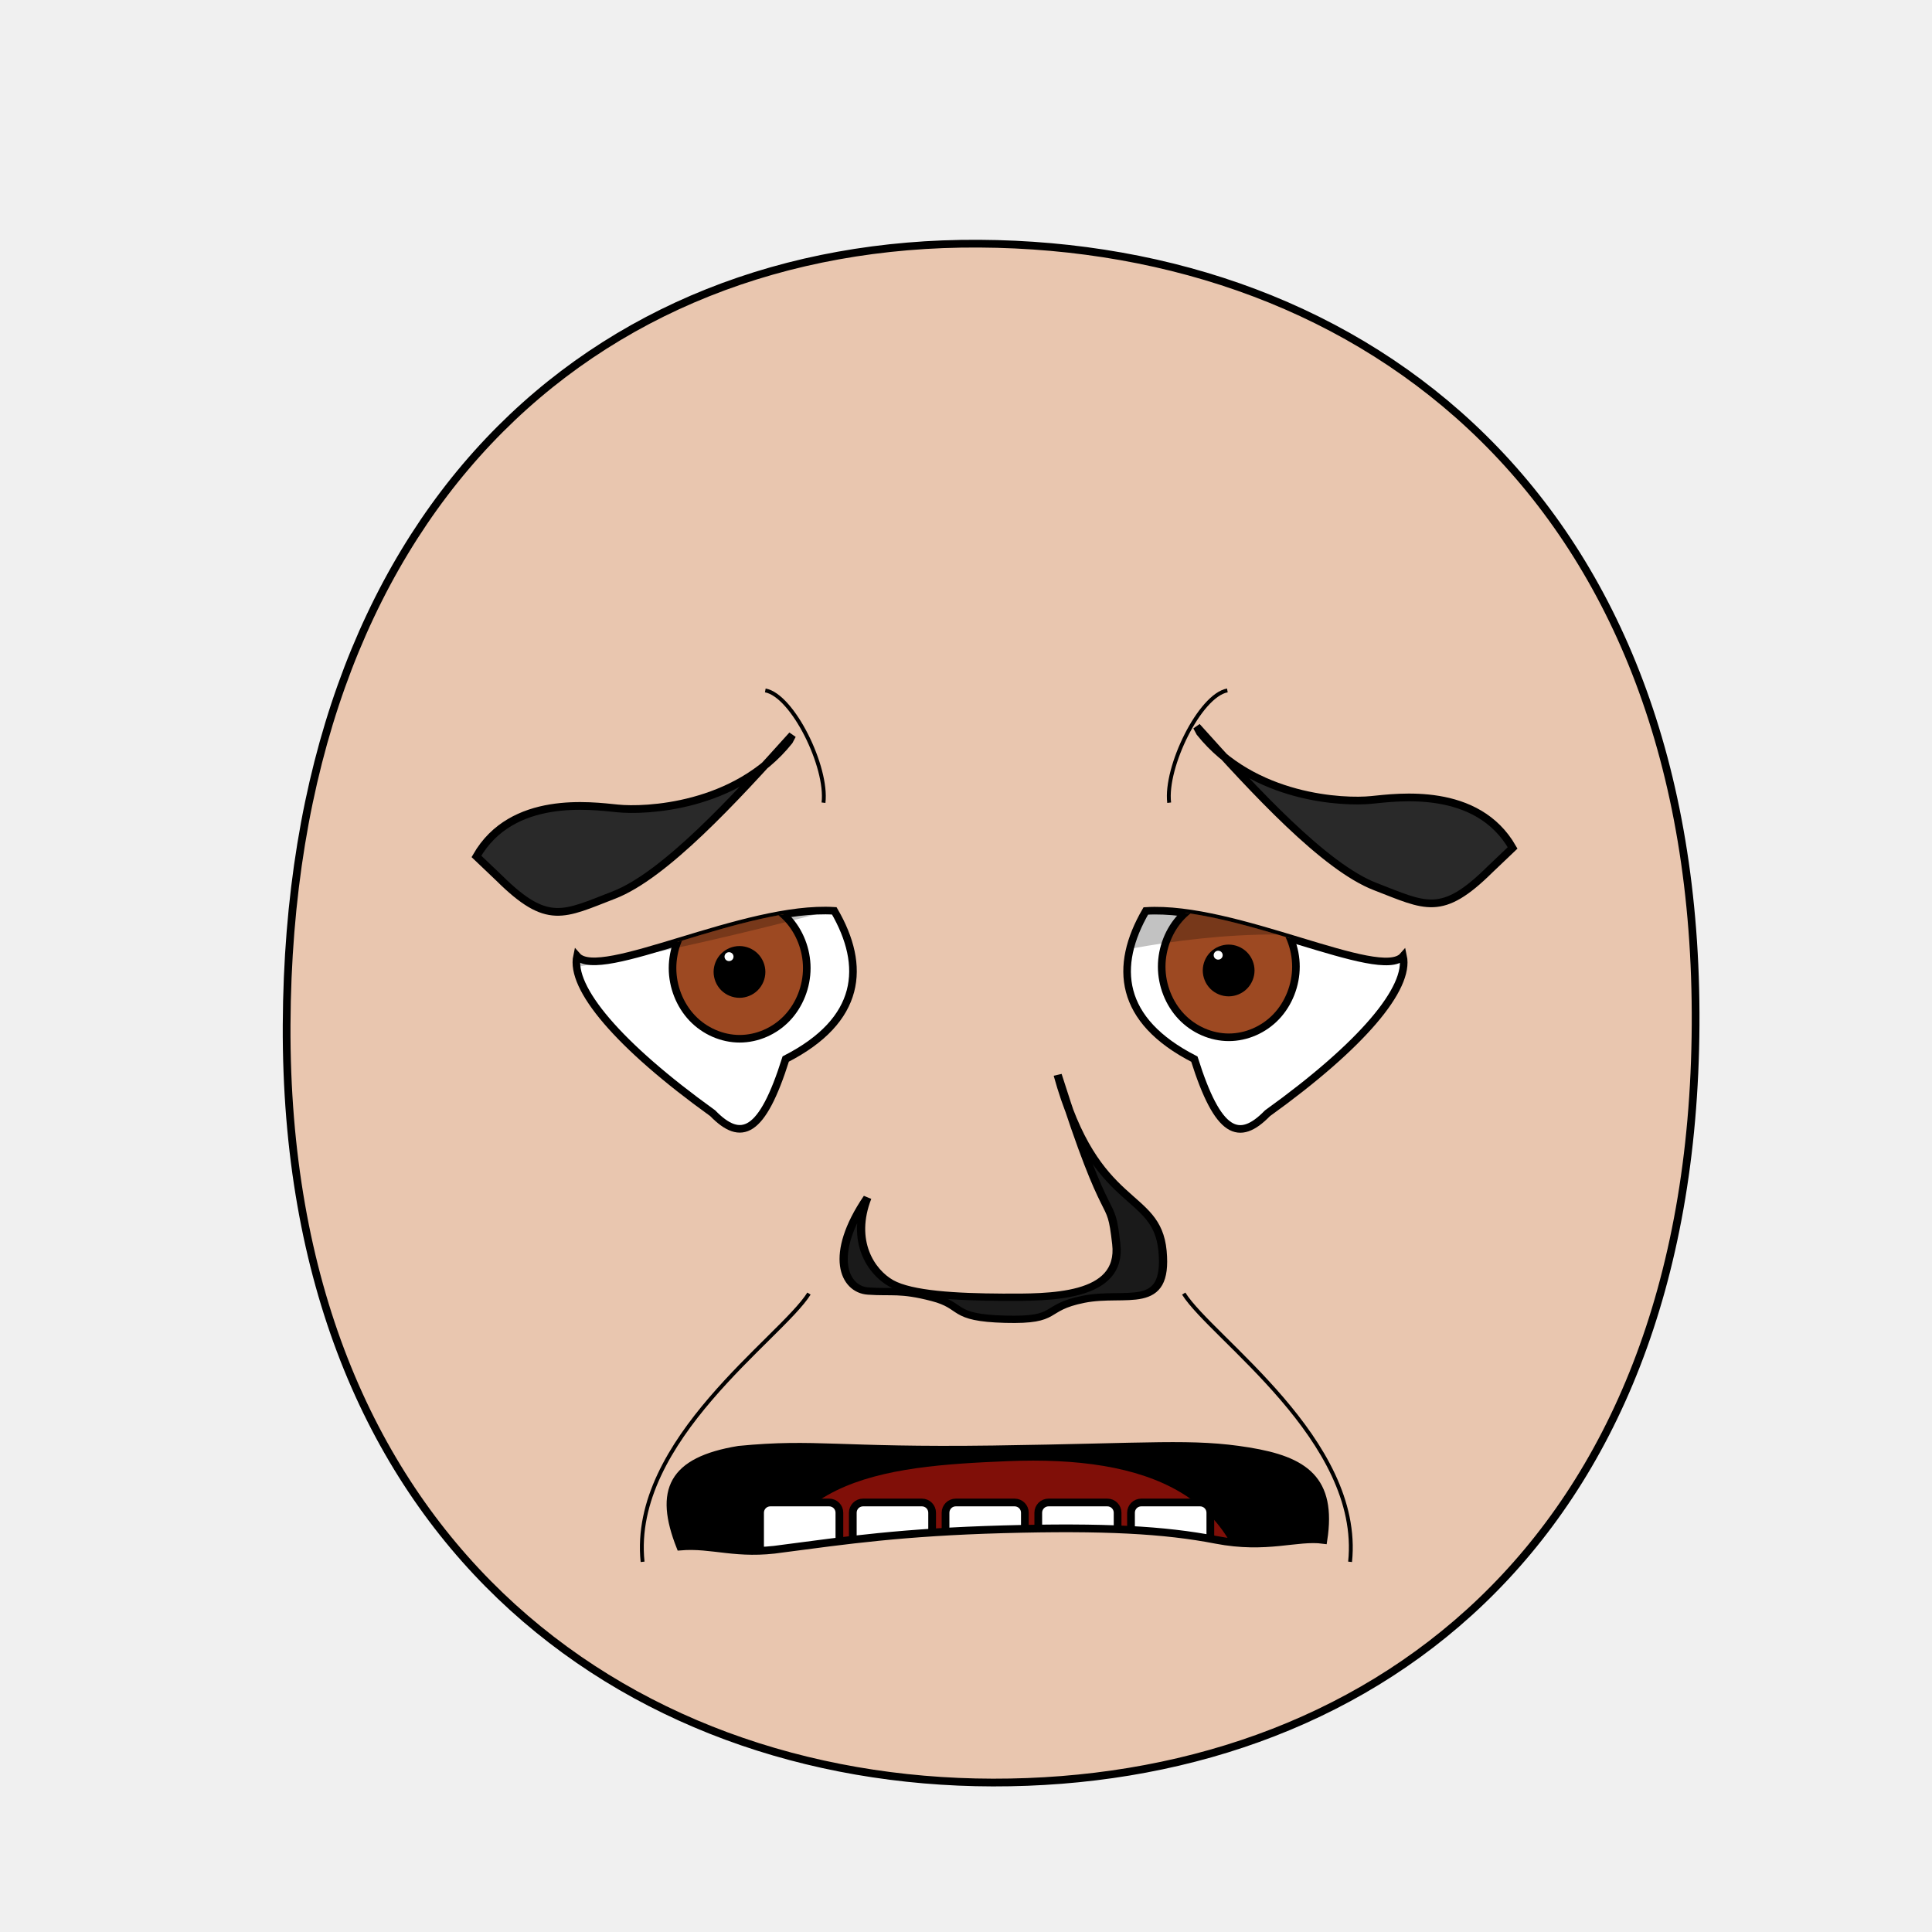
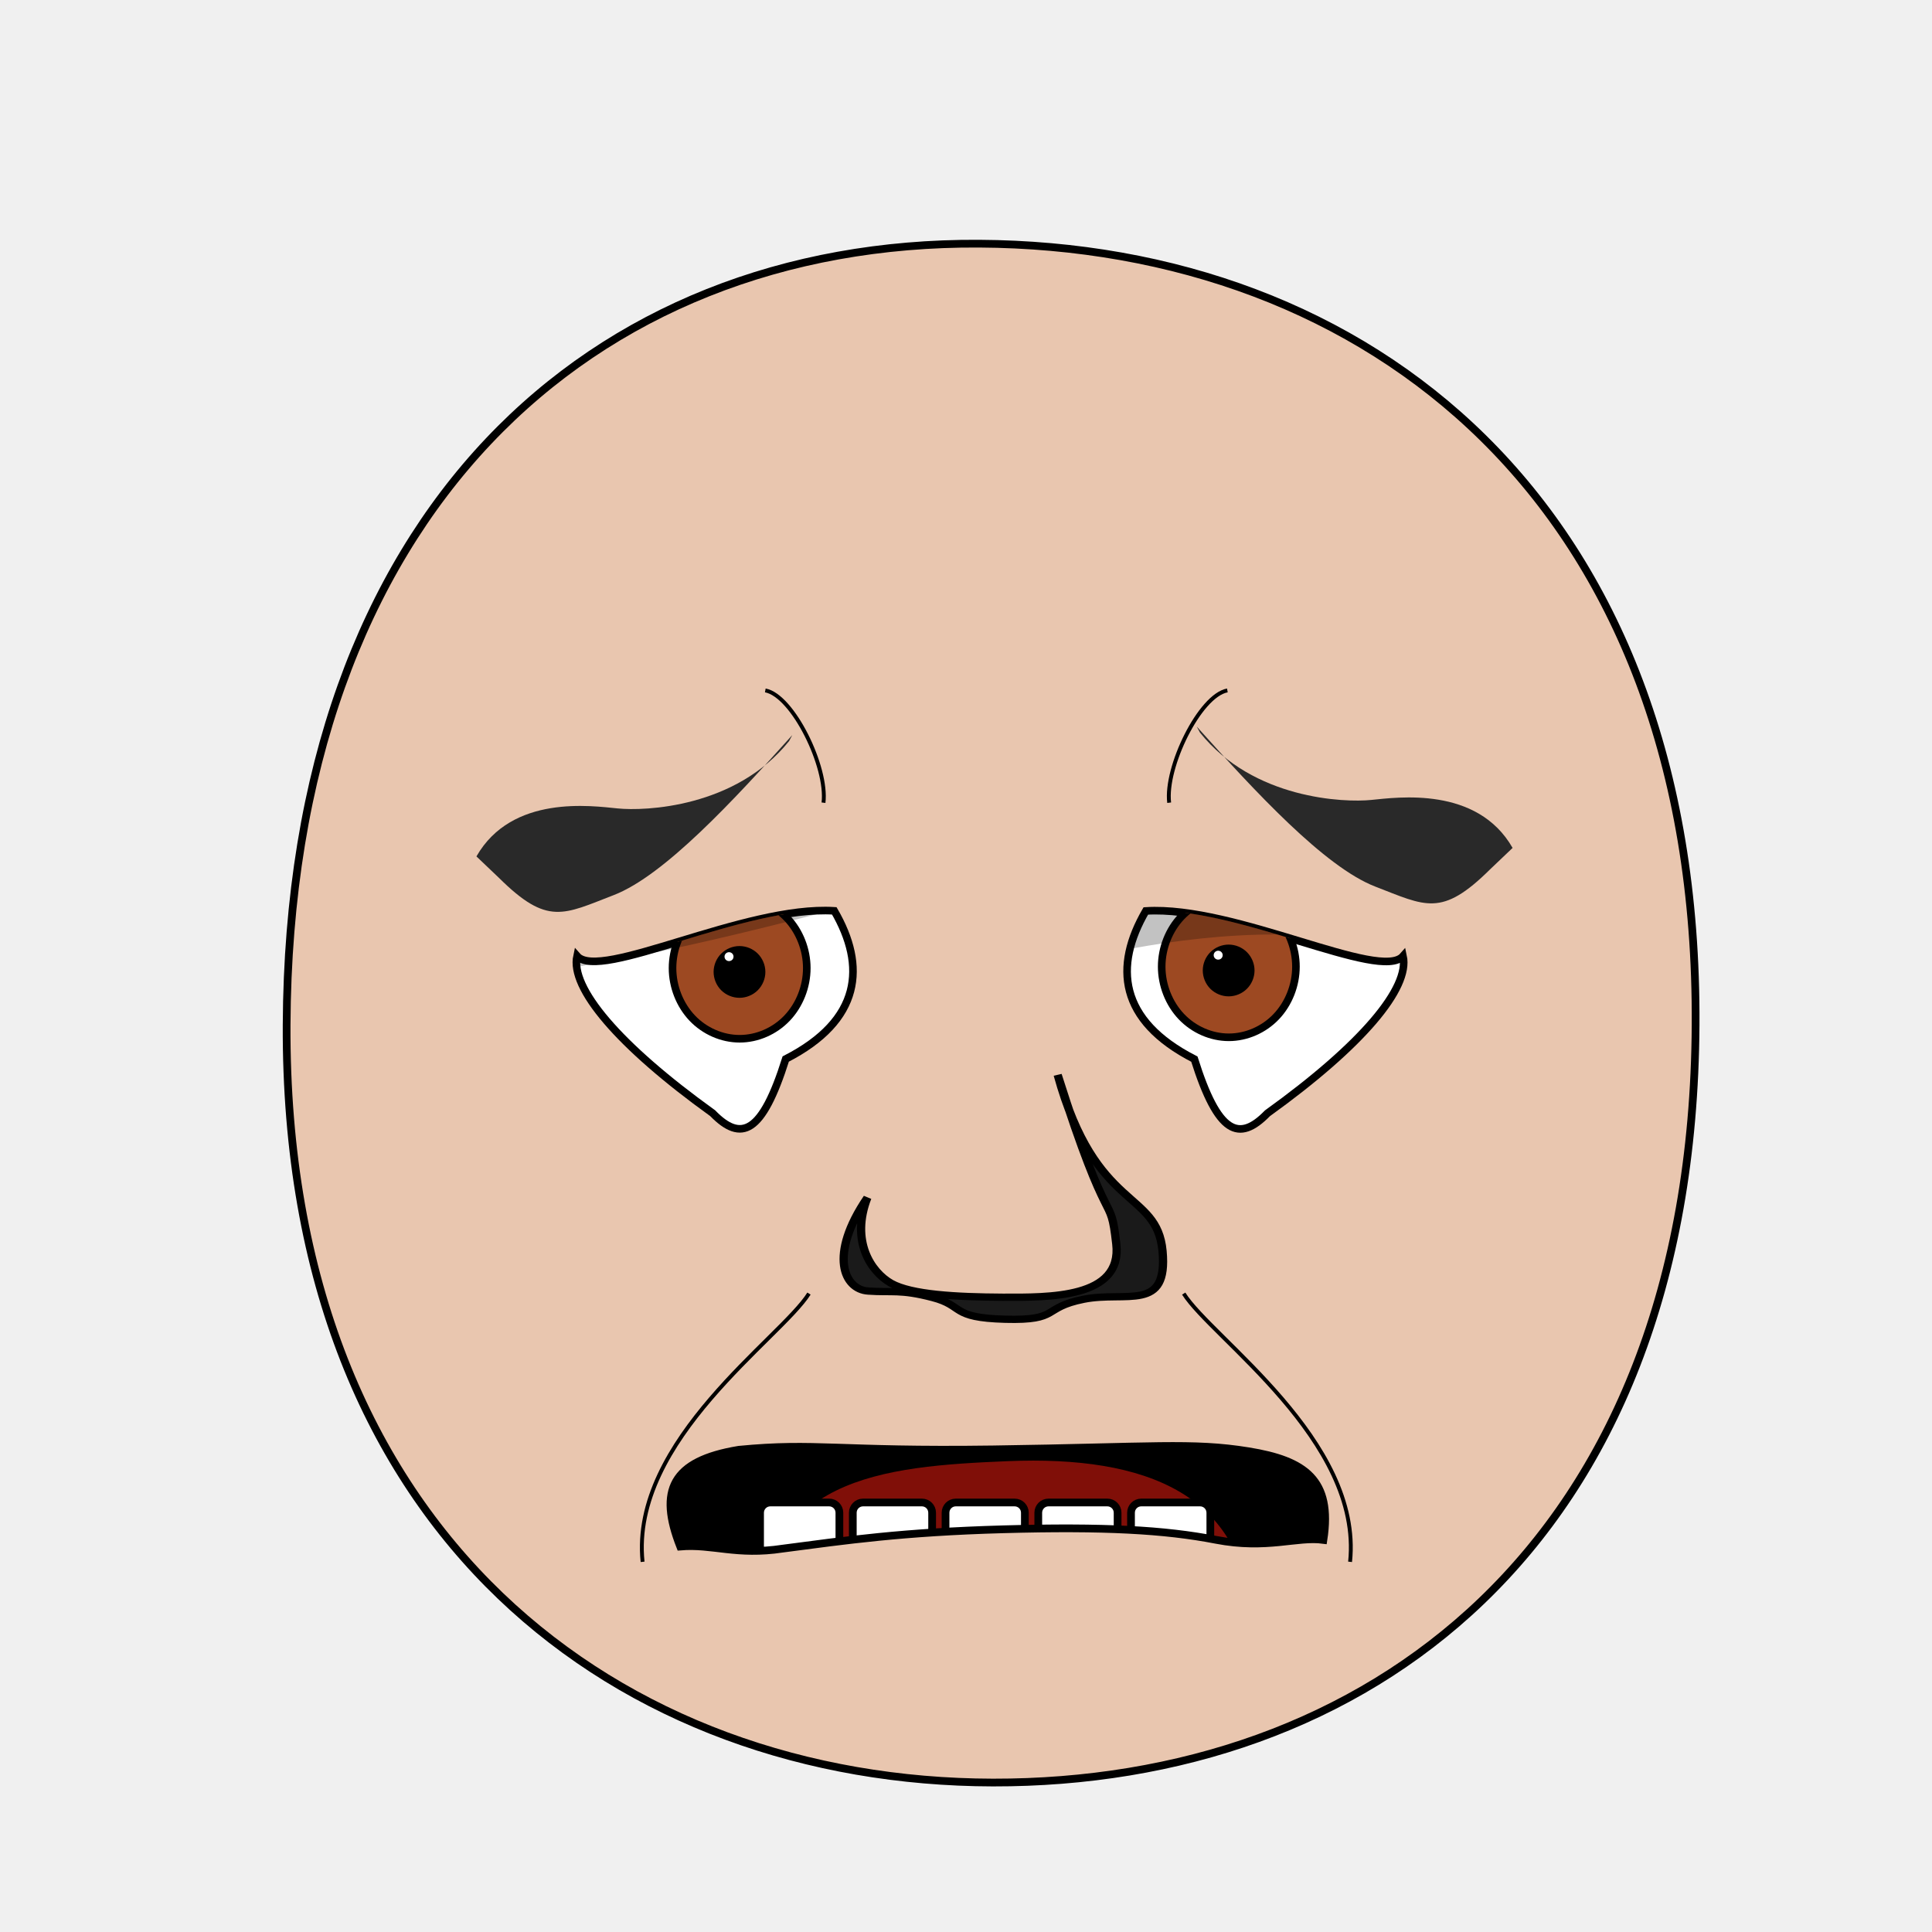
- <svg xmlns="http://www.w3.org/2000/svg" xmlns:xlink="http://www.w3.org/1999/xlink" version="1.1" viewBox="0 0 250 250" id="emoticon-front-view" width="100%" height="100%">
+ <svg xmlns="http://www.w3.org/2000/svg" xmlns:xlink="http://www.w3.org/1999/xlink" height="100%" width="100%" id="emoticon-front-view" viewBox="0 0 250 250" version="1.1">
  <defs id="defs4">
    <linearGradient id="linearGradient5745">
-       <stop style="stop-color:#f4c815;stop-opacity:1" id="stop5747" offset="0" />
-       <stop style="stop-color:#cc0000;stop-opacity:1" id="stop5749" offset="1" />
+       <stop style="stop-color:#f4c815;stop-opacity:1" offset="0" id="stop5747" />
+       <stop style="stop-color:#cc0000;stop-opacity:1" offset="1" id="stop5749" />
    </linearGradient>
    <linearGradient id="linearGradient2823">
-       <stop style="stop-color:#000000;stop-opacity:1" id="stop2825" offset="0" />
-       <stop style="stop-color:#6f0a5a;stop-opacity:1" id="stop2827" offset="1" />
+       <stop style="stop-color:#000000;stop-opacity:1" offset="0" id="stop2825" />
+       <stop style="stop-color:#6f0a5a;stop-opacity:1" offset="1" id="stop2827" />
    </linearGradient>
    <clipPath id="clipPath2967">
-       <use transform="translate(-55.480,15.250)" id="use2969" x="0" y="0" width="1" height="1" xlink:href="#path3622">
+       <use transform="translate(-55.480,15.250)" xlink:href="#path3622" height="1" width="1" y="0" x="0" id="use2969">
</use>
    </clipPath>
    <clipPath id="clipPath4022">
-       <use transform="matrix(-1,0,0,1,914.210,34.340)" id="use5959" x="0" y="0" width="250" height="250" xlink:href="#path3622">
+       <use transform="matrix(-1,0,0,1,914.210,34.340)" xlink:href="#path3622" height="250" width="250" y="0" x="0" id="use5959">
</use>
    </clipPath>
-     <radialGradient cx="-15.372" cy="2.705" r="1" fx="-15.372" fy="2.705" id="radialGradient5694" xlink:href="#linearGradient5745" gradientUnits="userSpaceOnUse" gradientTransform="matrix(98.09029,121.5278,-104.4591,83.94095,1881.611,1722.677)" spreadMethod="pad">
+     <radialGradient spreadMethod="pad" gradientTransform="matrix(98.09029,121.5278,-104.4591,83.94095,1881.611,1722.677)" gradientUnits="userSpaceOnUse" xlink:href="#linearGradient5745" id="radialGradient5694" fy="2.705" fx="-15.372" r="1" cy="2.705" cx="-15.372">
</radialGradient>
-     <linearGradient x1="107.143" y1="488.076" x2="138.571" y2="606.466" id="irisGradient" xlink:href="#linearGradient2823" gradientUnits="userSpaceOnUse" gradientTransform="translate(37.46307,-25.35117)">
+     <linearGradient gradientTransform="translate(37.46307,-25.35117)" gradientUnits="userSpaceOnUse" xlink:href="#linearGradient2823" id="irisGradient" y2="606.466" x2="138.571" y1="488.076" x1="107.143">
</linearGradient>
-     <clipPath id="clipPath-mouth" clipPathUnits="userSpaceOnUse">
-       <use height="250" width="250" id="use-mouth-outline" xlink:href="#mouth-outline" y="0" x="0" />
+     <clipPath clipPathUnits="userSpaceOnUse" id="clipPath-mouth">
+       <use x="0" y="0" xlink:href="#mouth-outline" id="use-mouth-outline" width="250" height="250" />
    </clipPath>
  </defs>
  <g id="head">
    <path style="fill:#e9c6af;stroke:#000000;stroke-width:1;stroke-opacity:1" d="M 128.480,230.660 C 176.270,230.750 219.010,200.570 219.410,132.640 219.800,64.720 176.760,31.810 126.680,31.530 76.600,31.240 37.380,66.280 37.090,132.640 36.800,199.010 80.690,230.570 128.480,230.660 Z" id="path164">
</path>
  </g>
  <g transform="matrix(0.160,0,0,0.160,62.660,44.610)" style="stroke-width:4.360;stroke-miterlimit:4;stroke-dasharray:none" id="left-eye">
    <path d="M 283.100,457.830 C 309.030,502.510 305.110,546.290 243.830,577.660 224.700,638.430 207.780,645.100 184.730,621.460 108.030,566.300 69.440,520.070 75.050,494.330 93.430,515.360 210.560,453.270 283.100,457.830 Z" style="fill:#ffffff;stroke:#000000;stroke-width:6.140;stroke-miterlimit:4;stroke-opacity:1;stroke-dasharray:none" id="path3622">
</path>
-     <g transform="translate(55.480,-15.250)" style="stroke-width:4.360;stroke-miterlimit:4;stroke-dasharray:none" clip-path="url(#clipPath2967)" id="lens">
+     <g transform="translate(55.480,-15.250)" style="stroke-width:4.360;stroke-miterlimit:4;stroke-dasharray:none" id="lens" clip-path="url(#clipPath2967)">
      <g id="g4403">
        <path style="fill:#9d4922;fill-opacity:1;stroke:#000000;stroke-width:6.140;stroke-miterlimit:4;stroke-opacity:1;stroke-dasharray:none" d="M 205.380,519.390 C 205.380,534.350 199.530,549.210 189.480,559.790 179.430,570.370 165.310,576.530 151.090,576.530 136.880,576.530 122.760,570.370 112.710,559.790 102.660,549.210 96.800,534.350 96.800,519.390 96.800,504.430 102.660,489.560 112.710,478.980 122.760,468.400 136.880,462.240 151.090,462.240 165.310,462.240 179.430,468.400 189.480,478.980 199.530,489.560 205.380,504.430 205.380,519.390 Z" id="iris">
</path>
        <path d="M 168.820,522.490 C 168.820,527.160 166.890,531.810 163.580,535.120 160.270,538.430 155.630,540.350 150.950,540.350 146.270,540.350 141.630,538.430 138.320,535.120 135.020,531.810 133.090,527.160 133.090,522.490 133.090,517.810 135.020,513.160 138.320,509.850 141.630,506.550 146.270,504.620 150.950,504.620 155.630,504.620 160.270,506.550 163.580,509.850 166.890,513.160 168.820,517.810 168.820,522.490 Z" style="fill:#000000;fill-opacity:1;stroke:#000000;stroke-width:6.140;stroke-miterlimit:4;stroke-opacity:1;stroke-dasharray:none" id="pupil">
</path>
        <path d="M 146.130,510.120 C 146.130,512.110 144.500,513.720 142.490,513.720 140.480,513.720 138.850,512.110 138.850,510.120 138.850,508.130 140.480,506.520 142.490,506.520 144.500,506.520 146.130,508.130 146.130,510.120 Z" style="fill:#ffffff;fill-opacity:1;stroke:none" id="glare">
</path>
      </g>
      <path style="opacity:0.240;fill:#000000;stroke:#000000;stroke-width:1px;stroke-linecap:butt;stroke-linejoin:miter;stroke-opacity:1" d="M -10.830,522.280 -11.180,407.570 305.310,412.270 305.570,449.640 C 305.570,449.640 215.020,476.860 112.930,499.690 37.800,516.490 -10.830,522.280 -10.830,522.280 Z" id="left-lid-shadow">
</path>
    </g>
  </g>
  <g transform="matrix(0.160,0,0,0.160,47.290,39.130)" style="stroke-width:4.360;stroke-miterlimit:4;stroke-dasharray:none" id="right-eye">
-     <use transform="matrix(-1,0,0,1,914.210,34.340)" id="use3959" x="0" y="0" width="250" height="250" xlink:href="#path3622">
+     <use transform="matrix(-1,0,0,1,914.210,34.340)" xlink:href="#path3622" height="250" width="250" y="0" x="0" id="use3959">
</use>
-     <g clip-path="url(#clipPath4022)" id="g4015">
-       <use transform="translate(547.150,17.820)" style="stroke-width:4.360;stroke-miterlimit:4;stroke-dasharray:none" id="right-lens" x="0" y="0" width="1" height="1" xlink:href="#g4403">
+     <g id="g4015" clip-path="url(#clipPath4022)">
+       <use transform="translate(547.150,17.820)" style="stroke-width:4.360;stroke-miterlimit:4;stroke-dasharray:none" xlink:href="#g4403" height="1" width="1" y="0" x="0" id="right-lens">
</use>
      <path style="opacity:0.240;fill:#000000;stroke:#000000;stroke-width:1px;stroke-linecap:butt;stroke-linejoin:miter;stroke-miterlimit:4;stroke-opacity:1;stroke-dasharray:none" d="M 537.990,543.460 527.720,452.730 710.910,412.760 841.140,520.940 C 841.140,520.940 816.500,510.870 736.240,510.690 655.980,510.500 569.860,530.690 537.990,543.460 Z" id="right-lid-shadow">
</path>
    </g>
  </g>
-   <path d="M 102.110,95.890 102.520,95.120 C 95,103.500 85.970,113.290 79.430,115.820 72.900,118.340 70.850,119.820 64.590,113.620 L 61.650,110.820 C 66.240,102.800 76.530,104.280 79.930,104.610 83.410,104.970 95.200,104.530 102.110,95.890 Z" style="fill:#292929;fill-opacity:1;fill-rule:nonzero;stroke:#000000;stroke-width:1;stroke-miterlimit:4;stroke-opacity:1;stroke-dasharray:none" id="left-eye-brow">
+   <path d="M 102.520,95.120 C 95,103.500 85.970,113.290 79.430,115.820 72.900,118.340 70.850,119.820 64.590,113.620 L 61.650,110.820 C 66.240,102.800 76.530,104.280 79.930,104.610 83.410,104.970 95.200,104.530 102.110,95.890 Z" style="fill:#292929;fill-opacity:1;fill-rule:nonzero;stroke:4;stroke-width:1;stroke-miterlimit:102.110;stroke-opacity:95.890;stroke-dasharray:none" id="left-eye-brow">
</path>
  <g style="stroke-width:1" transform="matrix(1.130,0,0,1,-17.270,2.110)" id="nose">
    <path style="fill:#1a1a1a;stroke:#000000;stroke-width:0.940;stroke-miterlimit:4;stroke-dasharray:none" d="M 114.610,152.870 C 112.680,158.460 114.990,162.450 117.320,163.940 119.640,165.410 124.800,165.720 130.090,165.750 135.390,165.770 143.840,165.910 143.110,158.850 142.400,151.770 142.400,158.340 136.400,136.980 140.730,154.710 147.750,151.820 148.410,159.770 149.060,167.720 144.290,164.920 139.390,166.010 134.500,167.110 136.760,168.790 130.400,168.600 124.050,168.410 125.780,166.870 122.070,165.790 118.370,164.700 117.410,165.170 114.690,164.950 111.960,164.750 110.110,160.340 114.610,152.870 Z" id="nose-outline">
</path>
  </g>
-   <use transform="matrix(-1,0,0,1,257.380,-1.100)" id="right-eye-brow" x="0" y="0" width="250" height="250" xlink:href="#left-eye-brow">
+   <use transform="matrix(-1,0,0,1,257.380,-1.100)" xlink:href="#left-eye-brow" height="250" width="250" y="0" x="0" id="right-eye-brow">
</use>
  <g id="mouth">
-     <g id="mouth-interior" clip-path="url(#clipPath-mouth)">
-       <rect style="fill:#000000;fill-opacity:1;stroke:none" y="159.934" x="68.16" height="66.556" width="119.944" id="mouth-background">
+     <g clip-path="url(#clipPath-mouth)" id="mouth-interior">
+       <rect style="fill:#000000;fill-opacity:1;stroke:none" id="mouth-background" width="119.944" height="66.556" x="68.16" y="159.934">
</rect>
      <path d="M 98.340,211.420 C 98.010,191.120 114.230,189.740 130.460,189.070 148.010,188.360 161.920,193.110 161.920,211.420 140.730,211.420 119.540,211.420 98.340,211.420 Z" style="fill:#800f08;fill-opacity:1;stroke:none" id="tongue">
</path>
-       <g style="stroke:#000000;stroke-opacity:1" transform="translate(4,-0.680)" id="upper-teeth" morph="fix-children">
-         <rect style="fill:#ffffff;fill-opacity:1;stroke:#000000;stroke-width:1.004;stroke-opacity:1" id="tooth-02" width="10.356" height="15.123" x="95.524" y="158.195" ry="1.325" rx="1.336" transform="matrix(0.991225,0.1321854,0,1,0,0)">
+       <g style="stroke:#000000;stroke-opacity:1" transform="translate(4,-0.680)" morph="fix-children" id="upper-teeth">
+         <rect transform="matrix(0.991225,0.1321854,0,1,0,0)" rx="1.336" ry="1.325" y="158.195" x="95.524" height="15.123" width="10.356" id="tooth-02" style="fill:#ffffff;fill-opacity:1;stroke:#000000;stroke-width:1.004;stroke-opacity:1">
</rect>
-         <rect style="fill:#ffffff;fill-opacity:1;stroke:#000000;stroke-width:1;stroke-opacity:1" rx="1.325" ry="1.325" y="169.934" x="106.375" height="15.123" width="10.267" id="tooth-03" transform="matrix(0.999781,0.02092668,0,1,0,0)">
+         <rect transform="matrix(0.999781,0.02092668,0,1,0,0)" id="tooth-03" width="10.267" height="15.123" x="106.375" y="169.934" ry="1.325" rx="1.325" style="fill:#ffffff;fill-opacity:1;stroke:#000000;stroke-width:1;stroke-opacity:1">
</rect>
-         <rect style="fill:#ffffff;fill-opacity:1;stroke:#000000;stroke-opacity:1" id="tooth-04" width="10.265" height="15.123" x="118.352" y="172.327" ry="1.325" rx="1.325">
+         <rect rx="1.325" ry="1.325" y="172.327" x="118.352" height="15.123" width="10.265" id="tooth-04" style="fill:#ffffff;fill-opacity:1;stroke:#000000;stroke-opacity:1">
</rect>
-         <rect style="fill:#ffffff;fill-opacity:1;stroke:#000000;stroke-width:1;stroke-opacity:1" rx="1.325" ry="1.325" y="174.986" x="130.381" height="15.123" width="10.267" id="tooth-05" transform="matrix(0.999781,-0.02092669,0,1,0,0)">
+         <rect transform="matrix(0.999781,-0.02092669,0,1,0,0)" id="tooth-05" width="10.267" height="15.123" x="130.381" y="174.986" ry="1.325" rx="1.325" style="fill:#ffffff;fill-opacity:1;stroke:#000000;stroke-width:1;stroke-opacity:1">
</rect>
-         <rect style="fill:#ffffff;fill-opacity:1;stroke:#000000;stroke-width:1.006;stroke-opacity:1" id="tooth-06" width="10.394" height="15.123" x="144.054" y="194.646" ry="1.325" rx="1.341" transform="matrix(0.9876076,-0.1569434,0,1,0,0)">
+         <rect transform="matrix(0.9876076,-0.1569434,0,1,0,0)" rx="1.341" ry="1.325" y="194.646" x="144.054" height="15.123" width="10.394" id="tooth-06" style="fill:#ffffff;fill-opacity:1;stroke:#000000;stroke-width:1.006;stroke-opacity:1">
</rect>
      </g>
      <g style="stroke:#000000;stroke-opacity:1" transform="translate(4,22.330)" id="lower-teeth">
-         <rect style="fill:#ffffff;fill-opacity:1;stroke:#000000;stroke-opacity:1" rx="1.325" ry="1.325" y="172.091" x="94.352" height="15.123" width="10.265" id="tooth-09">
+         <rect style="fill:#ffffff;fill-opacity:1;stroke:#000000;stroke-opacity:1" id="tooth-09" width="10.265" height="15.123" x="94.352" y="172.091" ry="1.325" rx="1.325">
</rect>
-         <rect style="fill:#ffffff;fill-opacity:1;stroke:#000000;stroke-opacity:1" id="tooth-10" width="10.265" height="15.123" x="106.352" y="172.091" ry="1.325" rx="1.325">
+         <rect style="fill:#ffffff;fill-opacity:1;stroke:#000000;stroke-opacity:1" rx="1.325" ry="1.325" y="172.091" x="106.352" height="15.123" width="10.265" id="tooth-10">
</rect>
-         <rect style="fill:#ffffff;fill-opacity:1;stroke:#000000;stroke-opacity:1" rx="1.325" ry="1.325" y="172.091" x="118.352" height="15.123" width="10.265" id="tooth-11">
+         <rect style="fill:#ffffff;fill-opacity:1;stroke:#000000;stroke-opacity:1" id="tooth-11" width="10.265" height="15.123" x="118.352" y="172.091" ry="1.325" rx="1.325">
</rect>
-         <rect style="fill:#ffffff;fill-opacity:1;stroke:#000000;stroke-opacity:1" id="tooth-12" width="10.265" height="15.123" x="130.352" y="172.091" ry="1.325" rx="1.325">
+         <rect style="fill:#ffffff;fill-opacity:1;stroke:#000000;stroke-opacity:1" rx="1.325" ry="1.325" y="172.091" x="130.352" height="15.123" width="10.265" id="tooth-12">
</rect>
-         <rect style="fill:#ffffff;fill-opacity:1;stroke:#000000;stroke-opacity:1" rx="1.325" ry="1.325" y="172.091" x="142.352" height="15.123" width="10.265" id="tooth-13">
+         <rect style="fill:#ffffff;fill-opacity:1;stroke:#000000;stroke-opacity:1" id="tooth-13" width="10.265" height="15.123" x="142.352" y="172.091" ry="1.325" rx="1.325">
</rect>
      </g>
    </g>
    <path d="M 171.250,199.260 C 167.820,198.790 163.960,200.530 157.330,199.250 150.700,197.960 142.850,197.530 129.800,197.890 116.810,198.250 109.370,199.330 101.290,200.390 95.310,201.310 92.200,199.760 88.020,200.120 85.180,192.900 86.900,189.030 95.600,187.600 105.600,186.630 108.320,187.830 128.530,187.550 149.180,187.260 154.260,186.610 161.540,187.790 168.830,188.970 172.450,191.460 171.250,199.260 Z" style="fill:none;stroke:#000000;stroke-width:1px;stroke-miterlimit:4;stroke-opacity:1" id="mouth-outline">
</path>
  </g>
  <g style="stroke-width:0.500;stroke-miterlimit:4;stroke-dasharray:none" id="wrinkles">
    <path d="M 99.030,89.340 C 102.600,90 107.120,99.270 106.560,103.870" style="fill:none;stroke:#000000;stroke-width:0.500;stroke-linecap:butt;stroke-linejoin:miter;stroke-miterlimit:4;stroke-opacity:1;stroke-dasharray:none" id="wrinkle-left-brow">
</path>
    <path d="M 83.150,202.100 C 81.520,186.360 101.090,173.130 104.680,167.390" style="fill:none;stroke:#000000;stroke-width:0.500;stroke-linecap:butt;stroke-linejoin:miter;stroke-opacity:1;stroke-miterlimit:4;stroke-dasharray:none" id="wrinkle-left-cheek">
</path>
-     <use transform="matrix(-1,0,0,1,257.850,0)" style="stroke-width:0.500;stroke-miterlimit:4;stroke-dasharray:none" height="250" width="250" id="wrinkle-right-brow" xlink:href="#wrinkle-left-brow" y="0" x="0">
+     <use transform="matrix(-1,0,0,1,257.850,0)" style="stroke-width:0.500;stroke-miterlimit:4;stroke-dasharray:none" x="0" y="0" xlink:href="#wrinkle-left-brow" id="wrinkle-right-brow" width="250" height="250">
</use>
-     <use transform="matrix(-1,0,0,1,257.850,0)" style="stroke-width:0.500;stroke-miterlimit:4;stroke-dasharray:none" height="250" width="250" id="wrinkle-right-cheek" xlink:href="#wrinkle-left-cheek" y="0" x="0">
+     <use transform="matrix(-1,0,0,1,257.850,0)" style="stroke-width:0.500;stroke-miterlimit:4;stroke-dasharray:none" x="0" y="0" xlink:href="#wrinkle-left-cheek" id="wrinkle-right-cheek" width="250" height="250">
</use>
  </g>
</svg>
